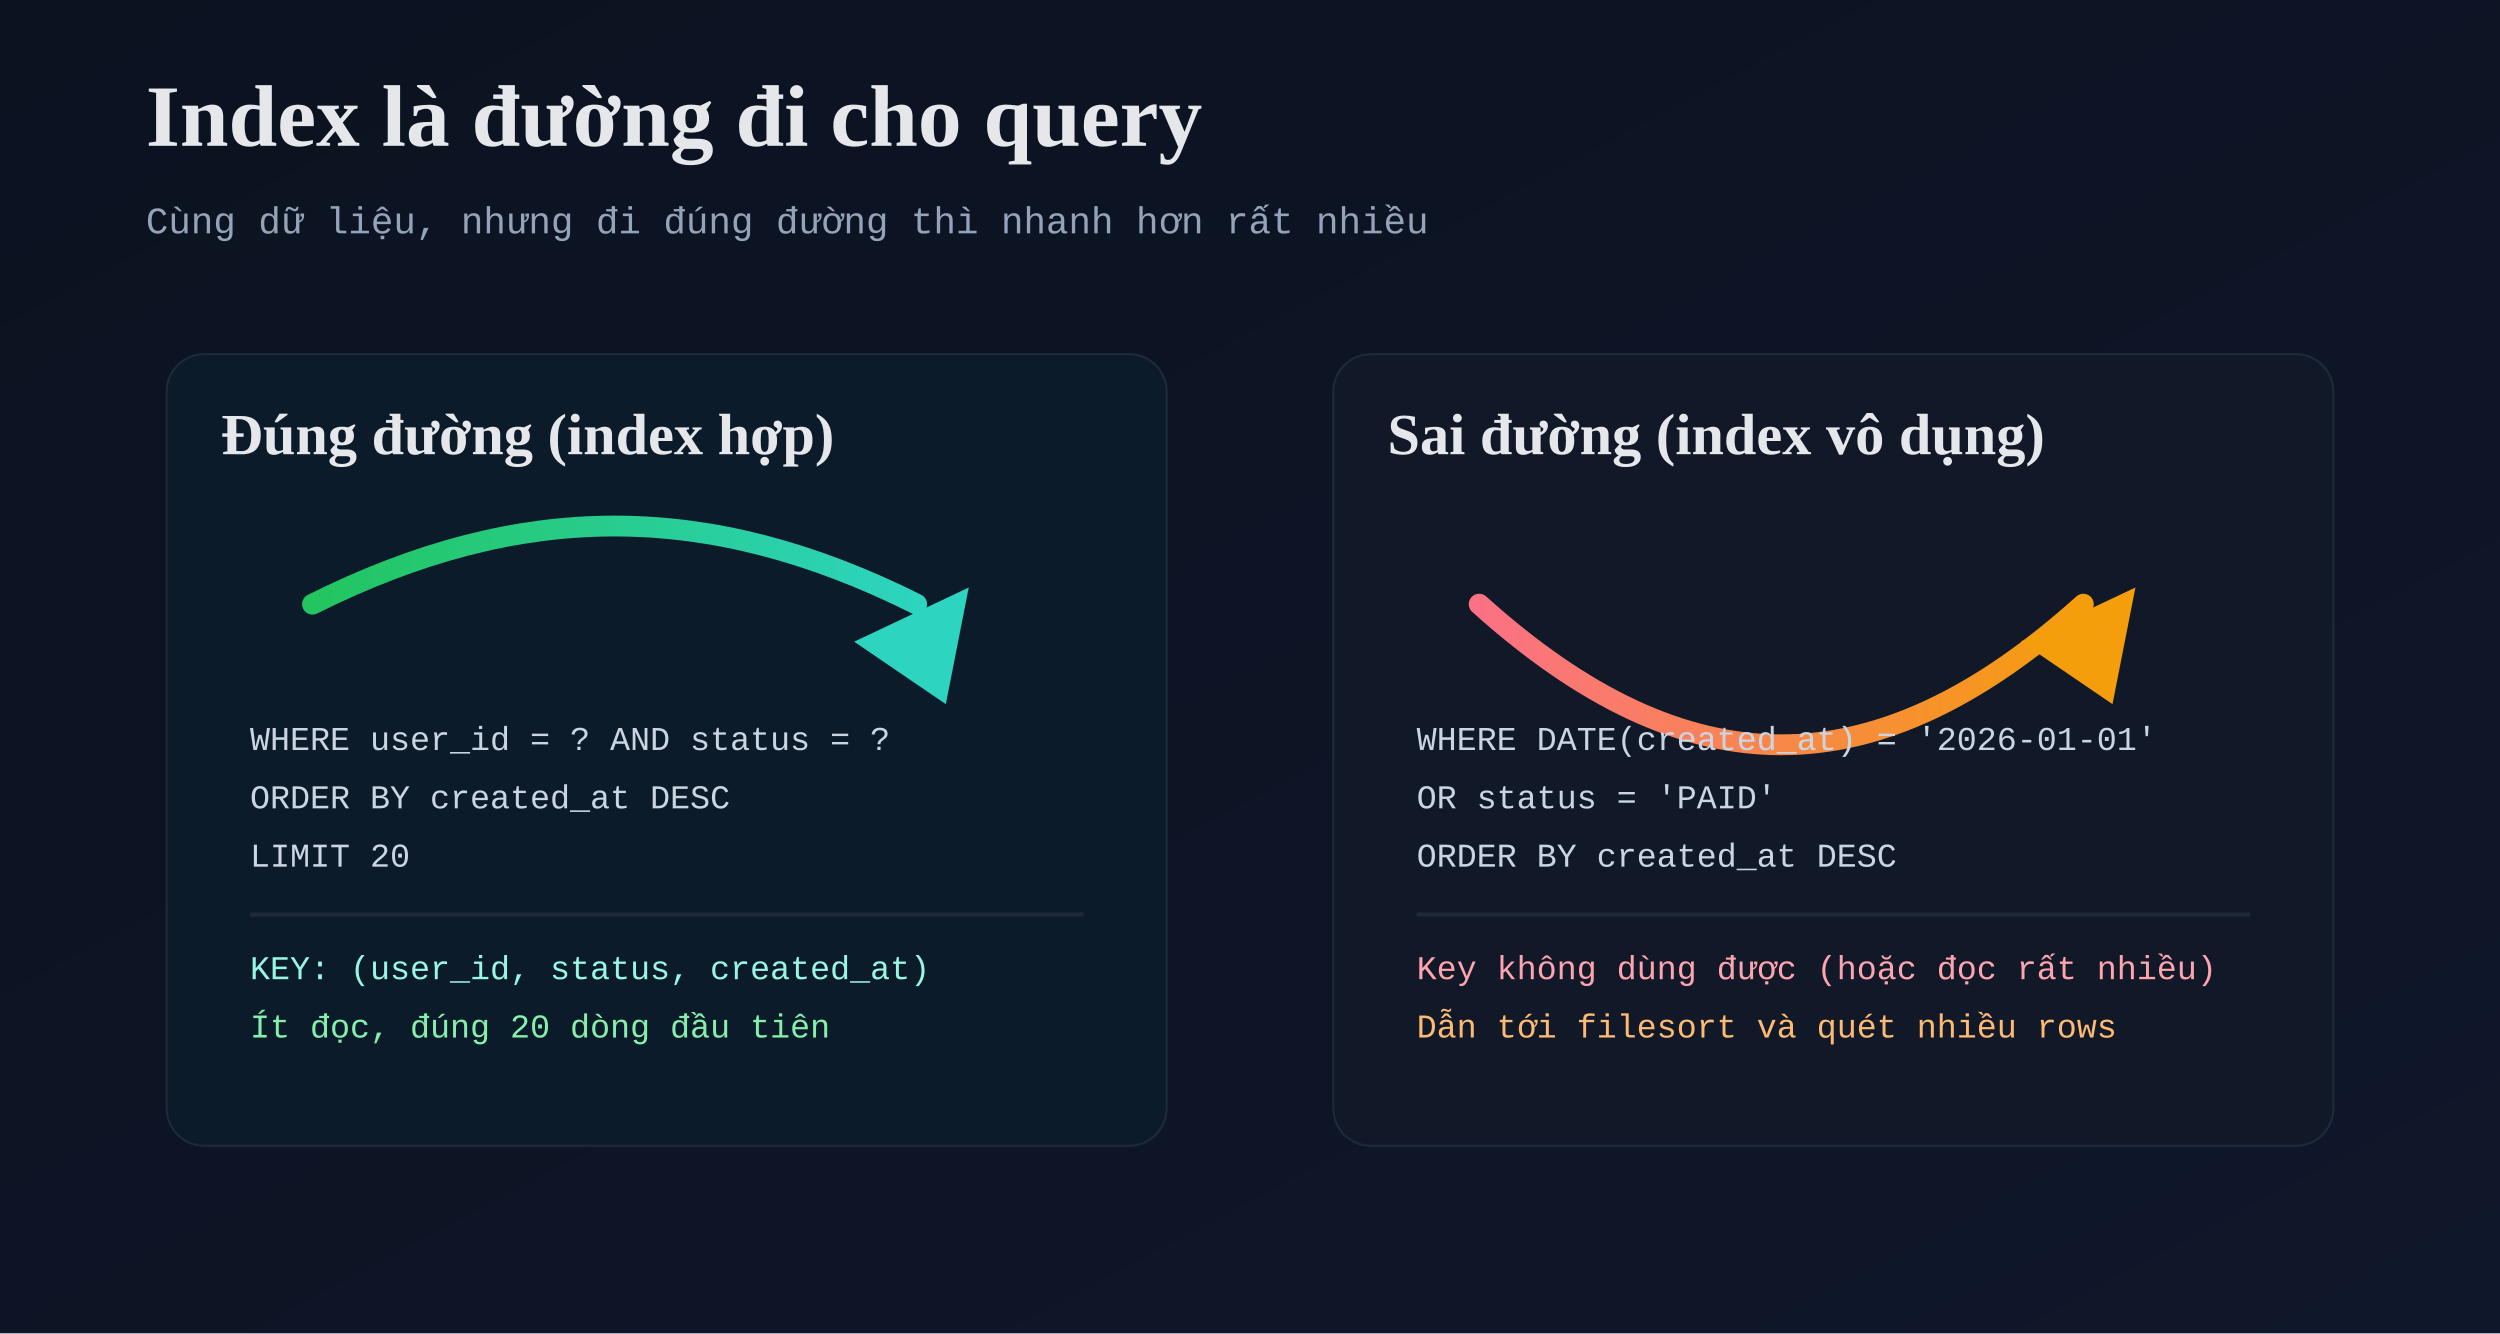
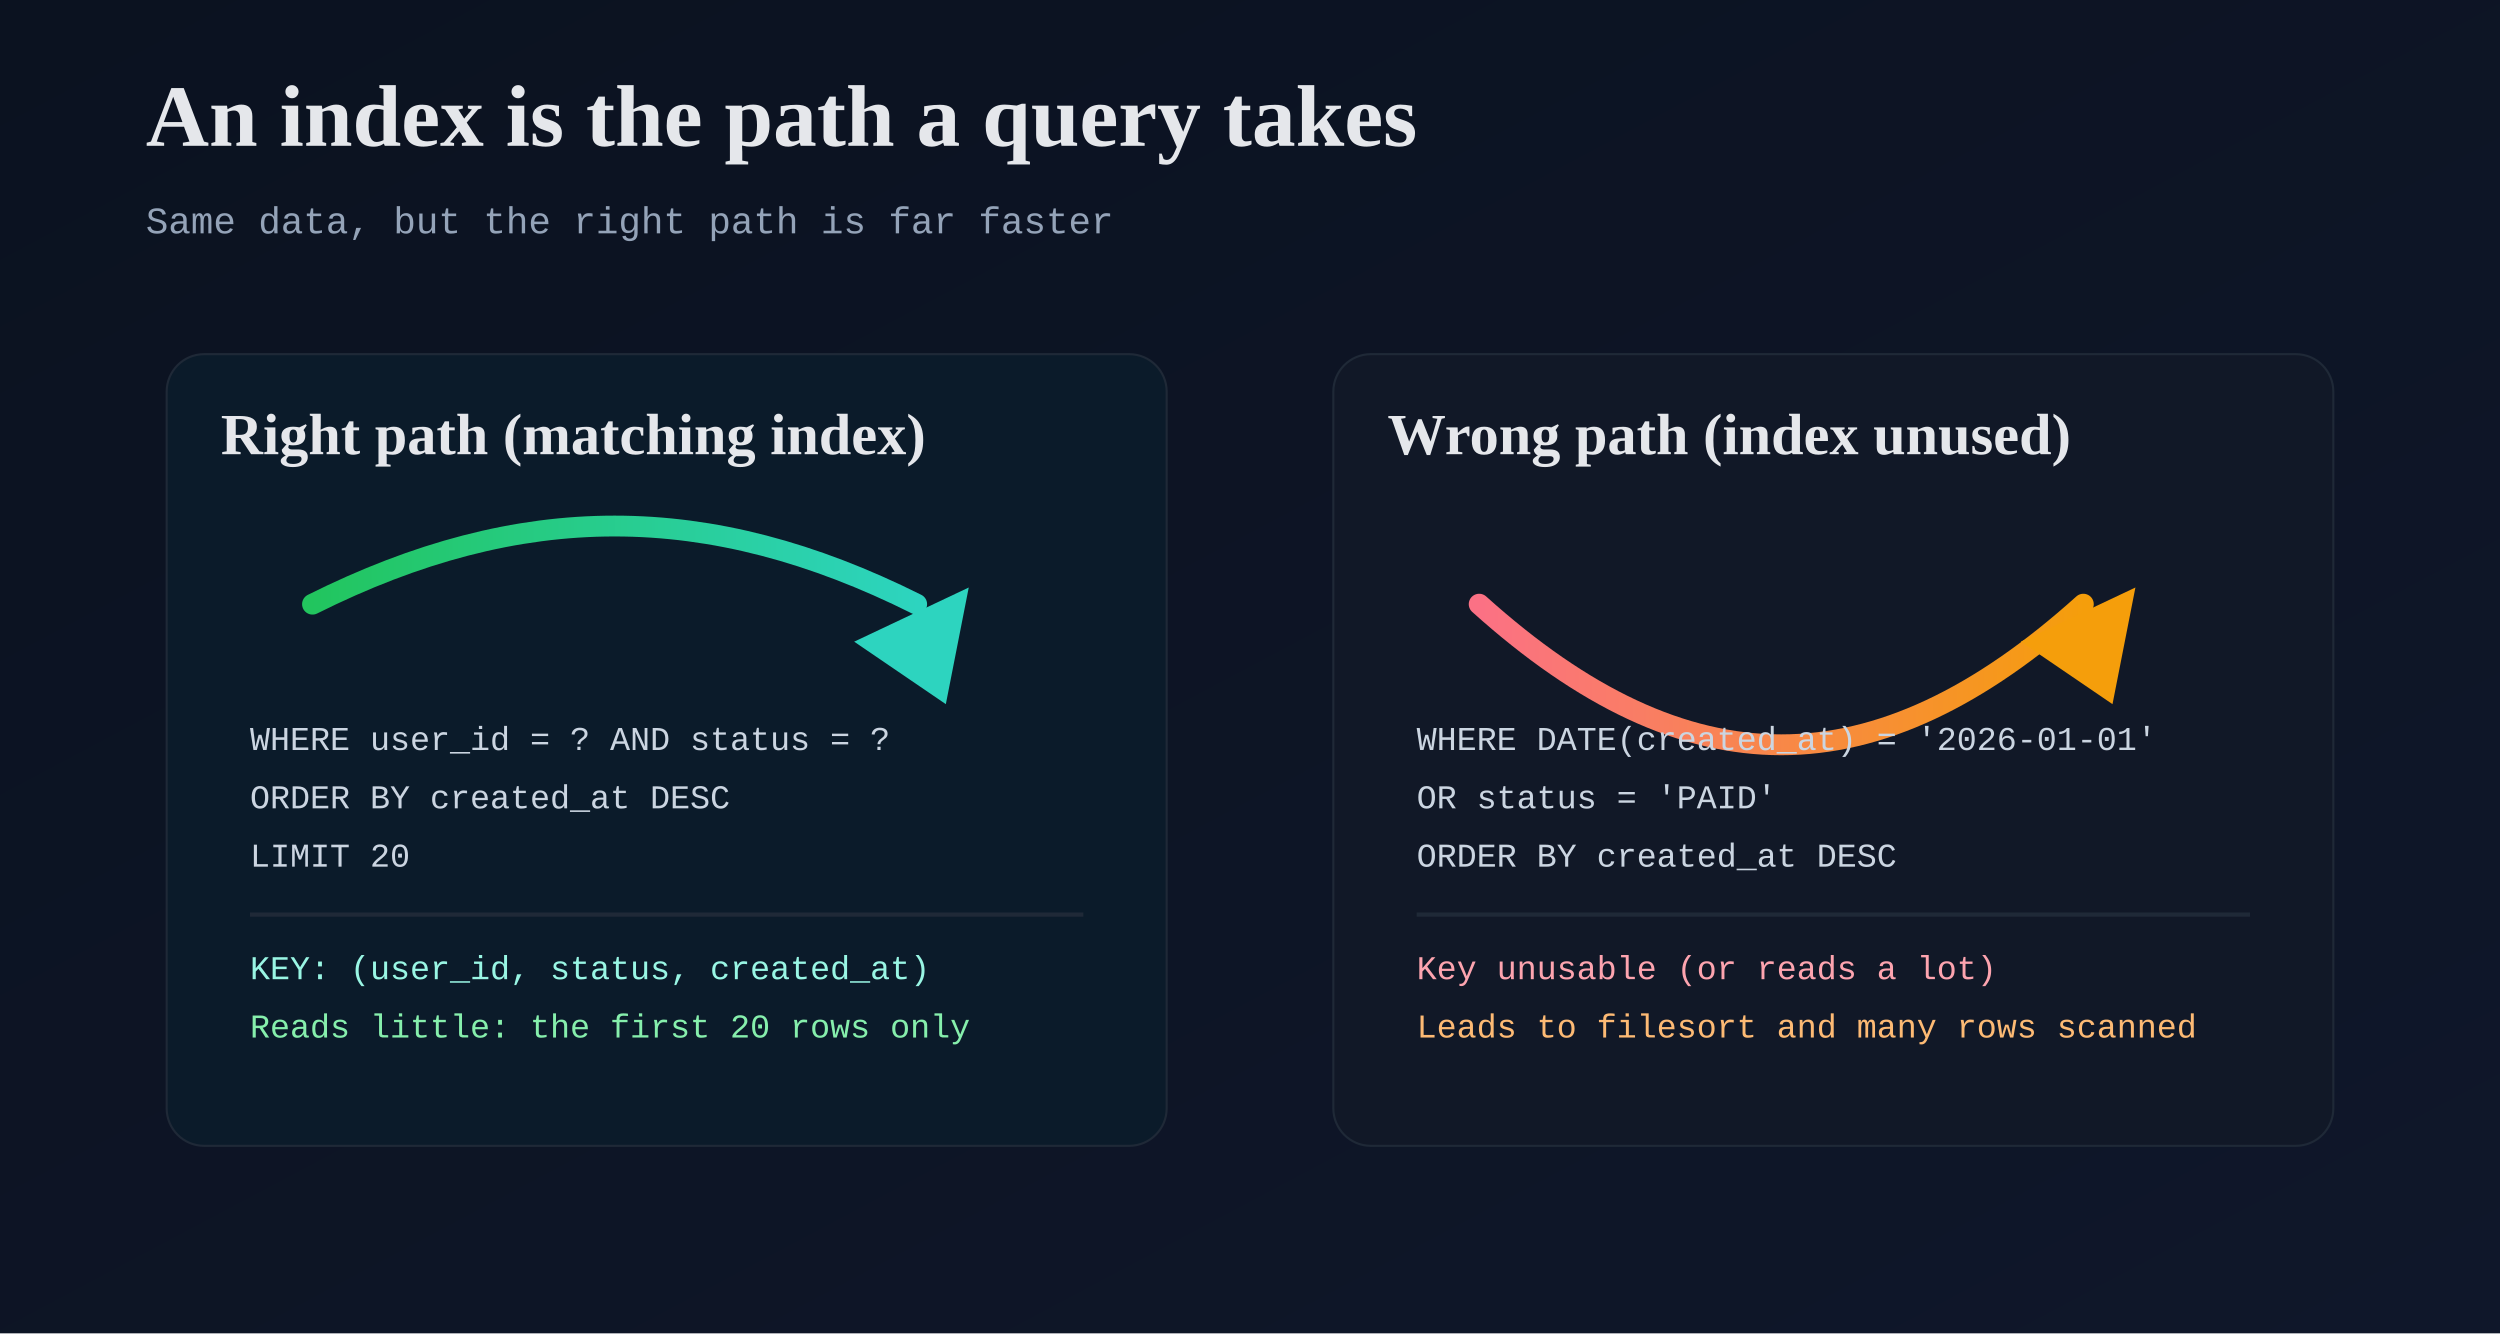
<svg xmlns="http://www.w3.org/2000/svg" width="1200" height="640" viewBox="0 0 1200 640">
  <defs>
    <linearGradient id="bg" x1="0" y1="0" x2="1" y2="1">
      <stop offset="0" stop-color="#0b1220" />
      <stop offset="1" stop-color="#0f172a" />
    </linearGradient>
    <linearGradient id="good" x1="0" y1="0" x2="1" y2="0">
      <stop offset="0" stop-color="#22c55e" />
      <stop offset="1" stop-color="#2dd4bf" />
    </linearGradient>
    <linearGradient id="bad" x1="0" y1="0" x2="1" y2="0">
      <stop offset="0" stop-color="#fb7185" />
      <stop offset="1" stop-color="#f59e0b" />
    </linearGradient>
  </defs>
  <rect width="1200" height="640" fill="url(#bg)" />
  <g transform="translate(70 70)">
-     <text x="0" y="0" fill="#e5e7eb" font-family="Georgia, 'Times New Roman', serif" font-size="42" font-weight="700">
-       Index là đường đi cho query
-     </text>
-     <text x="0" y="42" fill="#94a3b8" font-family="ui-monospace, SFMono-Regular, Menlo, Monaco, Consolas, 'Liberation Mono', 'Courier New', monospace" font-size="18">
-       Cùng dữ liệu, nhưng đi đúng đường thì nhanh hơn rất nhiều
-     </text>
+     <text x="0" y="0" fill="#e5e7eb" font-family="Georgia, 'Times New Roman', serif" font-size="42" font-weight="700">An index is the path a query takes</text>
+     <text x="0" y="42" fill="#94a3b8" font-family="ui-monospace, SFMono-Regular, Menlo, Monaco, Consolas, 'Liberation Mono', 'Courier New', monospace" font-size="18">Same data, but the right path is far faster</text>
  </g>
  <g transform="translate(80 170)">
    <rect x="0" y="0" width="480" height="380" rx="18" fill="#0b1b2a" stroke="#1f2937" />
-     <text x="26" y="48" fill="#e5e7eb" font-family="Georgia, 'Times New Roman', serif" font-size="28" font-weight="700">Đúng đường (index hợp)</text>
+     <text x="26" y="48" fill="#e5e7eb" font-family="Georgia, 'Times New Roman', serif" font-size="28" font-weight="700">Right path (matching index)</text>
    <path d="M70 120 C170 70, 260 70, 360 120" fill="none" stroke="url(#good)" stroke-width="10" stroke-linecap="round" />
    <path d="M330 138 L385 112 L374 168 Z" fill="#2dd4bf" />
    <g transform="translate(40 190)">
      <text x="0" y="0" fill="#cbd5e1" font-family="ui-monospace, SFMono-Regular, Menlo, Monaco, Consolas, 'Liberation Mono', 'Courier New', monospace" font-size="16">WHERE user_id = ? AND status = ?</text>
      <text x="0" y="28" fill="#cbd5e1" font-family="ui-monospace, SFMono-Regular, Menlo, Monaco, Consolas, 'Liberation Mono', 'Courier New', monospace" font-size="16">ORDER BY created_at DESC</text>
      <text x="0" y="56" fill="#cbd5e1" font-family="ui-monospace, SFMono-Regular, Menlo, Monaco, Consolas, 'Liberation Mono', 'Courier New', monospace" font-size="16">LIMIT 20</text>
      <rect x="0" y="78" width="400" height="2" fill="#1f2937" />
      <text x="0" y="110" fill="#99f6e4" font-family="ui-monospace, SFMono-Regular, Menlo, Monaco, Consolas, 'Liberation Mono', 'Courier New', monospace" font-size="16">KEY: (user_id, status, created_at)</text>
-       <text x="0" y="138" fill="#86efac" font-family="ui-monospace, SFMono-Regular, Menlo, Monaco, Consolas, 'Liberation Mono', 'Courier New', monospace" font-size="16">Ít đọc, đúng 20 dòng đầu tiên</text>
+       <text x="0" y="138" fill="#86efac" font-family="ui-monospace, SFMono-Regular, Menlo, Monaco, Consolas, 'Liberation Mono', 'Courier New', monospace" font-size="16">Reads little: the first 20 rows only</text>
    </g>
  </g>
  <g transform="translate(640 170)">
    <rect x="0" y="0" width="480" height="380" rx="18" fill="#111827" stroke="#1f2937" />
-     <text x="26" y="48" fill="#e5e7eb" font-family="Georgia, 'Times New Roman', serif" font-size="28" font-weight="700">Sai đường (index vô dụng)</text>
+     <text x="26" y="48" fill="#e5e7eb" font-family="Georgia, 'Times New Roman', serif" font-size="28" font-weight="700">Wrong path (index unused)</text>
    <path d="M70 120 C170 210, 260 210, 360 120" fill="none" stroke="url(#bad)" stroke-width="10" stroke-linecap="round" />
    <path d="M330 138 L385 112 L374 168 Z" fill="#f59e0b" />
    <g transform="translate(40 190)">
      <text x="0" y="0" fill="#cbd5e1" font-family="ui-monospace, SFMono-Regular, Menlo, Monaco, Consolas, 'Liberation Mono', 'Courier New', monospace" font-size="16">WHERE DATE(created_at) = '2026-01-01'</text>
      <text x="0" y="28" fill="#cbd5e1" font-family="ui-monospace, SFMono-Regular, Menlo, Monaco, Consolas, 'Liberation Mono', 'Courier New', monospace" font-size="16">OR status = 'PAID'</text>
      <text x="0" y="56" fill="#cbd5e1" font-family="ui-monospace, SFMono-Regular, Menlo, Monaco, Consolas, 'Liberation Mono', 'Courier New', monospace" font-size="16">ORDER BY created_at DESC</text>
      <rect x="0" y="78" width="400" height="2" fill="#1f2937" />
-       <text x="0" y="110" fill="#fda4af" font-family="ui-monospace, SFMono-Regular, Menlo, Monaco, Consolas, 'Liberation Mono', 'Courier New', monospace" font-size="16">Key không dùng được (hoặc đọc rất nhiều)</text>
-       <text x="0" y="138" fill="#fdba74" font-family="ui-monospace, SFMono-Regular, Menlo, Monaco, Consolas, 'Liberation Mono', 'Courier New', monospace" font-size="16">Dẫn tới filesort và quét nhiều rows</text>
+       <text x="0" y="110" fill="#fda4af" font-family="ui-monospace, SFMono-Regular, Menlo, Monaco, Consolas, 'Liberation Mono', 'Courier New', monospace" font-size="16">Key unusable (or reads a lot)</text>
+       <text x="0" y="138" fill="#fdba74" font-family="ui-monospace, SFMono-Regular, Menlo, Monaco, Consolas, 'Liberation Mono', 'Courier New', monospace" font-size="16">Leads to filesort and many rows scanned</text>
    </g>
  </g>
</svg>
